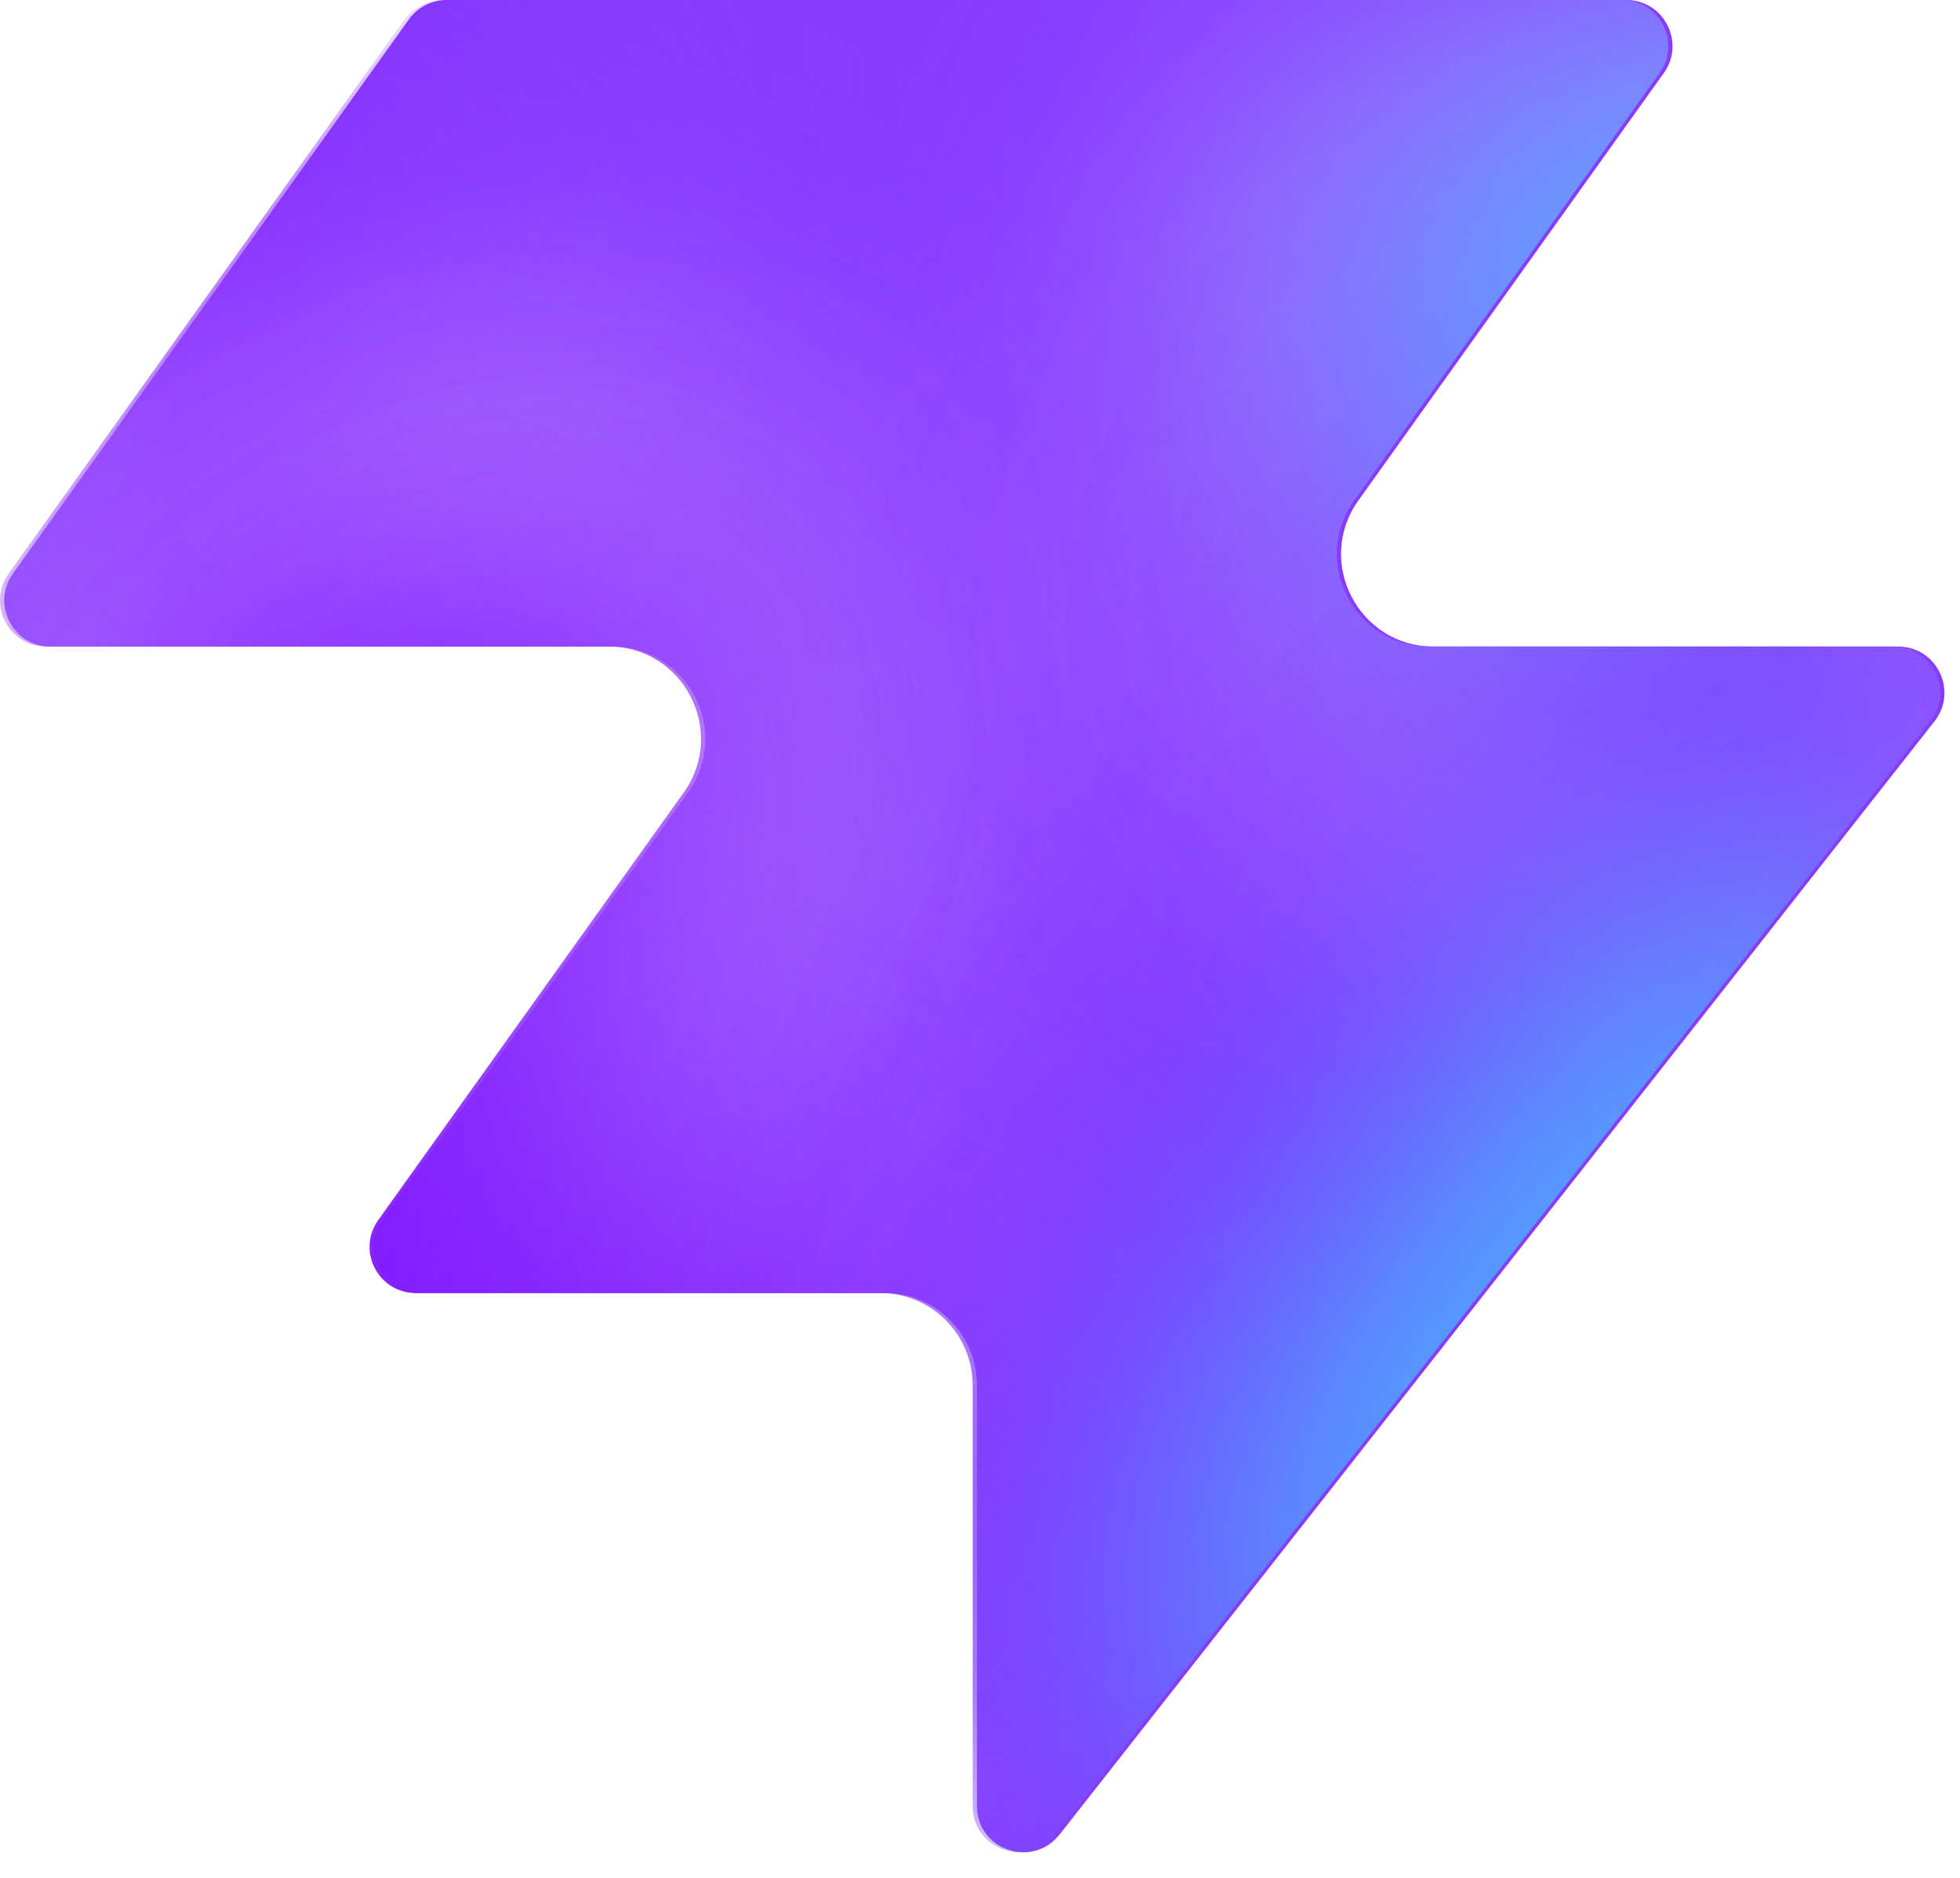
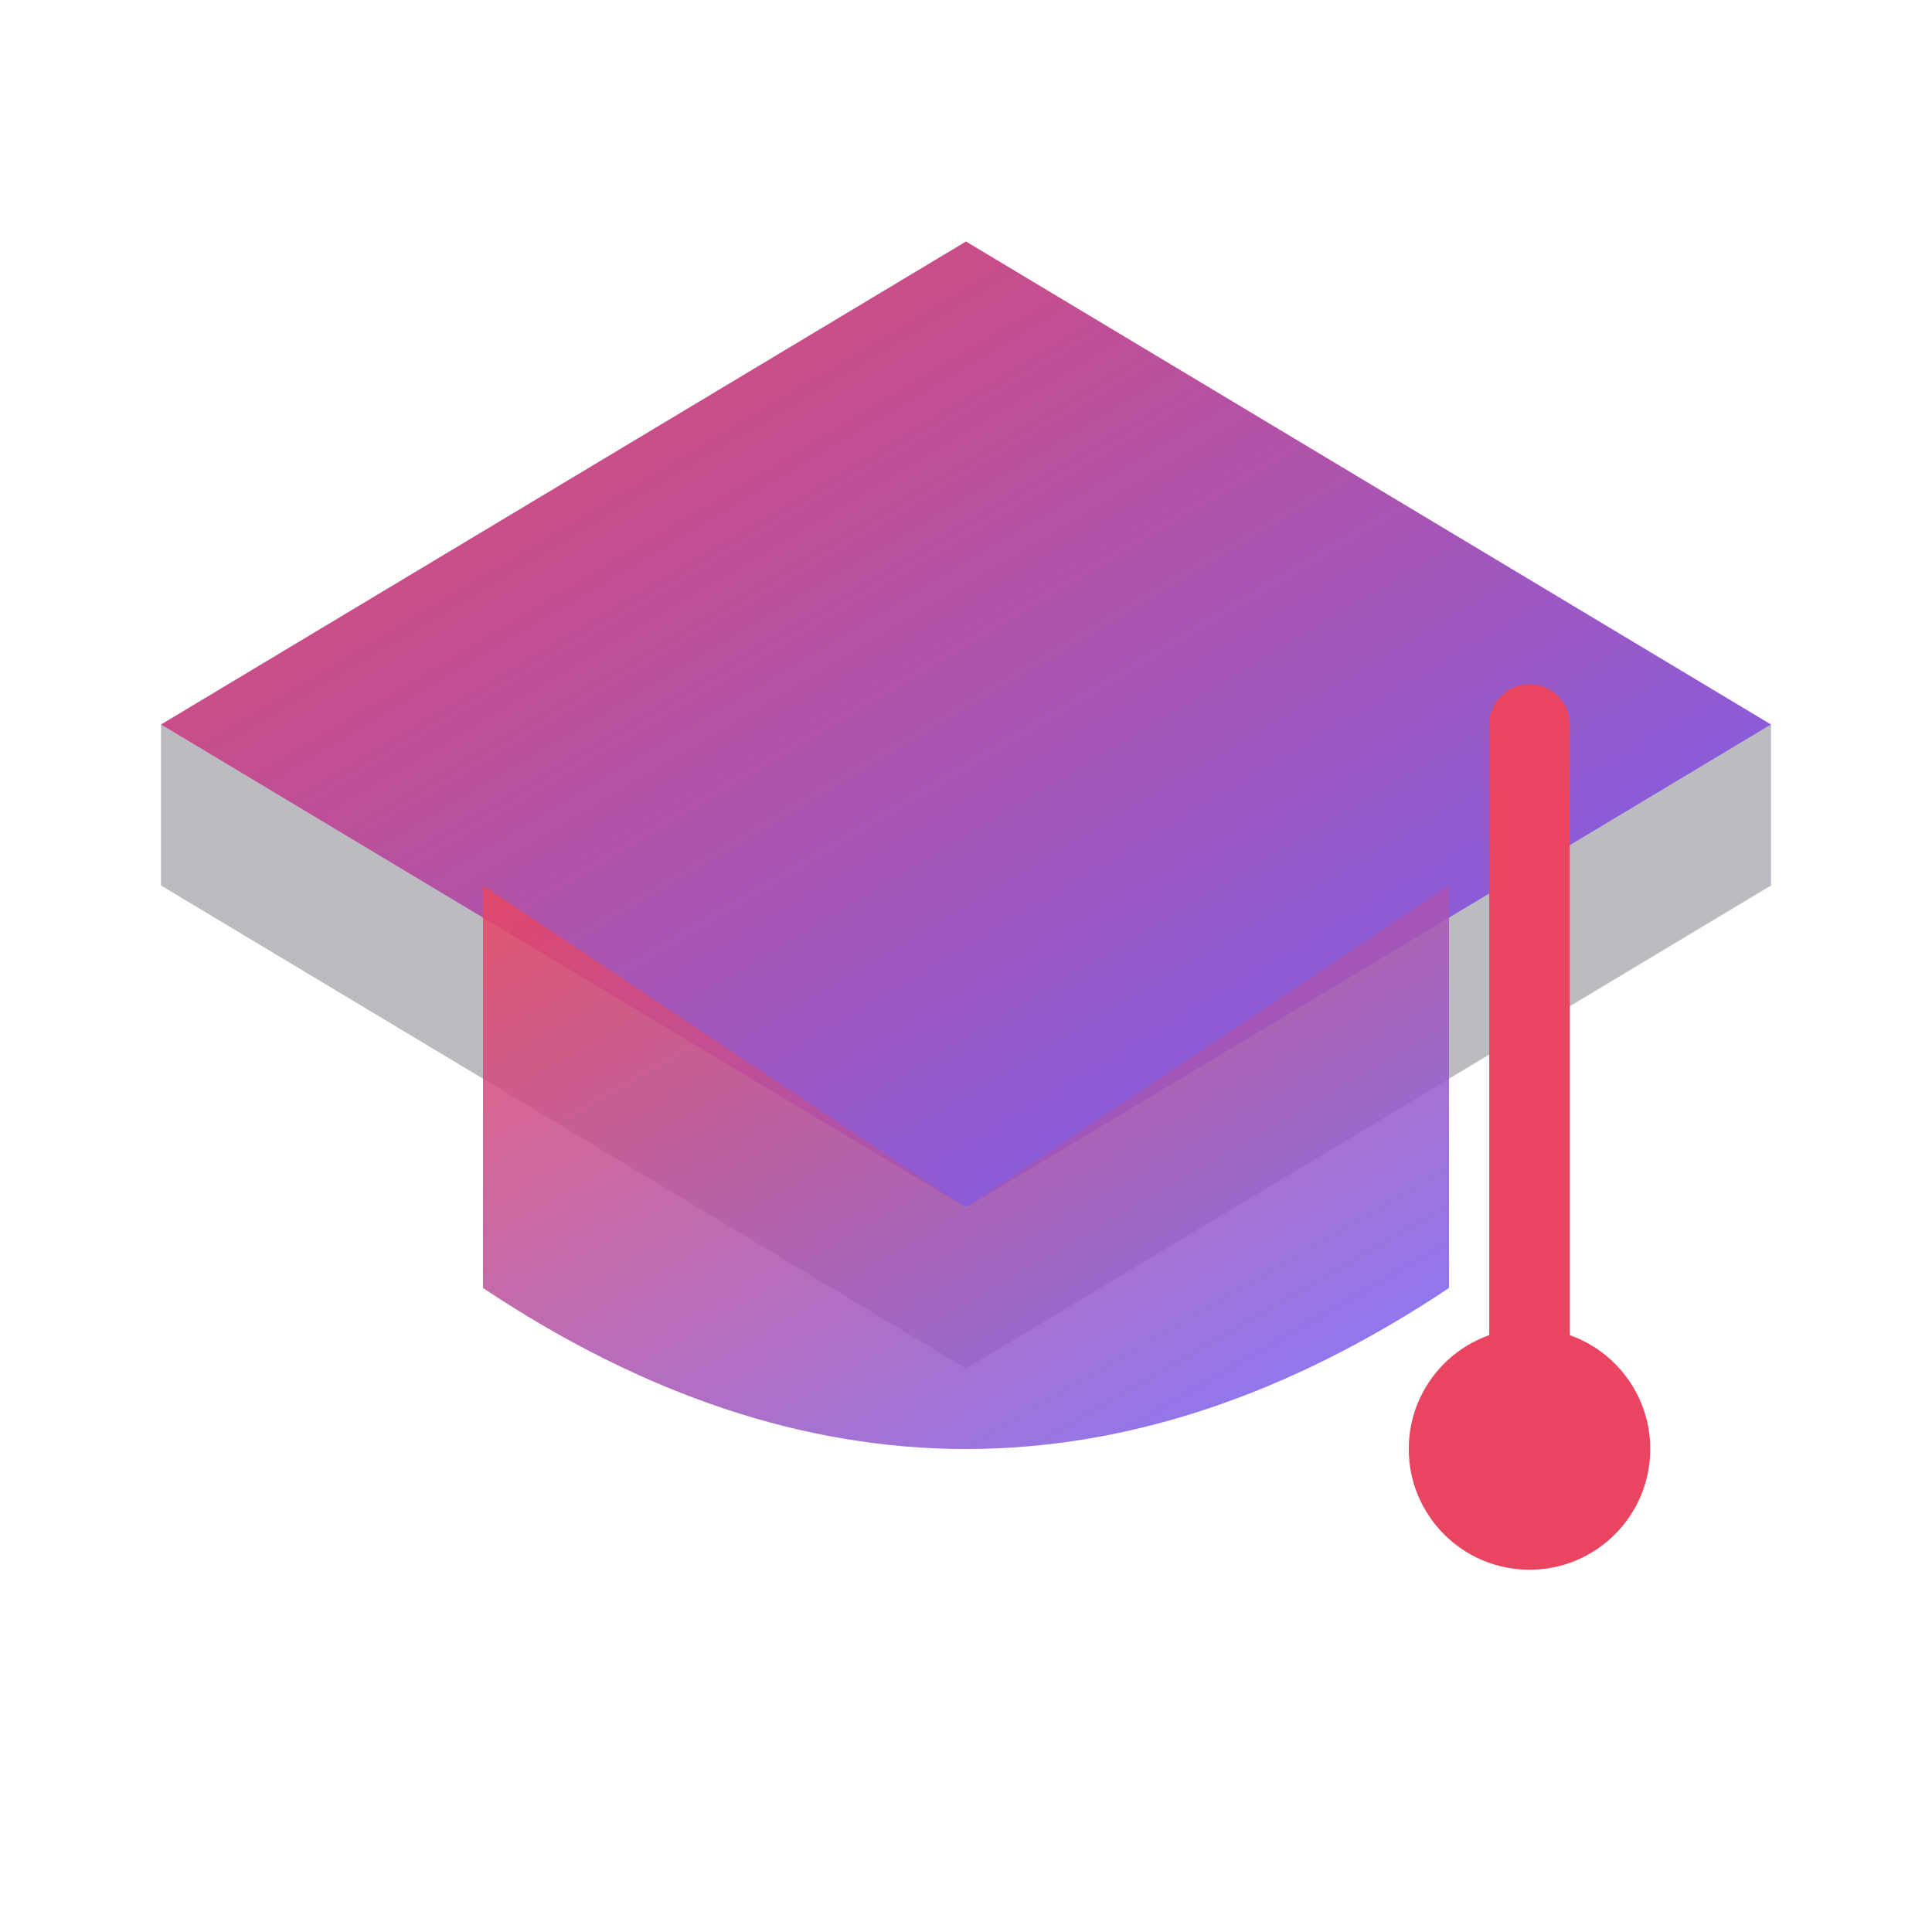
- <svg xmlns="http://www.w3.org/2000/svg" width="48" height="46" fill="none" viewBox="0 0 48 46">
-   <path fill="#863bff" d="M25.946 44.938c-.664.845-2.021.375-2.021-.698V33.937a2.26 2.26 0 0 0-2.262-2.262H10.287c-.92 0-1.456-1.04-.92-1.788l7.48-10.471c1.07-1.497 0-3.578-1.842-3.578H1.237c-.92 0-1.456-1.04-.92-1.788L10.013.474c.214-.297.556-.474.92-.474h28.894c.92 0 1.456 1.04.92 1.788l-7.48 10.471c-1.07 1.498 0 3.579 1.842 3.579h11.377c.943 0 1.473 1.088.89 1.83L25.947 44.94z" style="fill:#863bff;fill:color(display-p3 .525 .23 1);fill-opacity:1" />
-   <mask id="a" width="48" height="46" x="0" y="0" maskUnits="userSpaceOnUse" style="mask-type:alpha">
-     <path fill="#000" d="M25.842 44.938c-.664.844-2.021.375-2.021-.698V33.937a2.26 2.26 0 0 0-2.262-2.262H10.183c-.92 0-1.456-1.04-.92-1.788l7.48-10.471c1.07-1.498 0-3.579-1.842-3.579H1.133c-.92 0-1.456-1.04-.92-1.787L9.91.473c.214-.297.556-.474.92-.474h28.894c.92 0 1.456 1.04.92 1.788l-7.48 10.471c-1.07 1.498 0 3.578 1.842 3.578h11.377c.943 0 1.473 1.088.89 1.832L25.843 44.94z" style="fill:#000;fill-opacity:1" />
-   </mask>
-   <g mask="url(#a)">
-     <g filter="url(#b)">
-       <ellipse cx="5.508" cy="14.704" fill="#ede6ff" rx="5.508" ry="14.704" style="fill:#ede6ff;fill:color(display-p3 .927 .903 1);fill-opacity:1" transform="matrix(.00324 1 1 -.00324 -4.47 31.516)" />
-     </g>
-     <g filter="url(#c)">
-       <ellipse cx="10.399" cy="29.851" fill="#ede6ff" rx="10.399" ry="29.851" style="fill:#ede6ff;fill:color(display-p3 .927 .903 1);fill-opacity:1" transform="matrix(.00324 1 1 -.00324 -39.328 7.883)" />
-     </g>
-     <g filter="url(#d)">
-       <ellipse cx="5.508" cy="30.487" fill="#7e14ff" rx="5.508" ry="30.487" style="fill:#7e14ff;fill:color(display-p3 .492 .077 1);fill-opacity:1" transform="rotate(89.814 -25.913 -14.639)scale(1 -1)" />
-     </g>
-     <g filter="url(#e)">
-       <ellipse cx="5.508" cy="30.599" fill="#7e14ff" rx="5.508" ry="30.599" style="fill:#7e14ff;fill:color(display-p3 .492 .077 1);fill-opacity:1" transform="rotate(89.814 -32.644 -3.334)scale(1 -1)" />
-     </g>
-     <g filter="url(#f)">
-       <ellipse cx="5.508" cy="30.599" fill="#7e14ff" rx="5.508" ry="30.599" style="fill:#7e14ff;fill:color(display-p3 .492 .077 1);fill-opacity:1" transform="matrix(.00324 1 1 -.00324 -34.34 30.47)" />
-     </g>
-     <g filter="url(#g)">
-       <ellipse cx="14.072" cy="22.078" fill="#ede6ff" rx="14.072" ry="22.078" style="fill:#ede6ff;fill:color(display-p3 .927 .903 1);fill-opacity:1" transform="rotate(93.35 24.506 48.493)scale(-1 1)" />
-     </g>
-     <g filter="url(#h)">
-       <ellipse cx="3.47" cy="21.501" fill="#7e14ff" rx="3.47" ry="21.501" style="fill:#7e14ff;fill:color(display-p3 .492 .077 1);fill-opacity:1" transform="rotate(89.009 28.708 47.59)scale(-1 1)" />
-     </g>
-     <g filter="url(#i)">
-       <ellipse cx="3.47" cy="21.501" fill="#7e14ff" rx="3.47" ry="21.501" style="fill:#7e14ff;fill:color(display-p3 .492 .077 1);fill-opacity:1" transform="rotate(89.009 28.708 47.59)scale(-1 1)" />
-     </g>
-     <g filter="url(#j)">
-       <ellipse cx=".387" cy="8.972" fill="#7e14ff" rx="4.407" ry="29.108" style="fill:#7e14ff;fill:color(display-p3 .492 .077 1);fill-opacity:1" transform="rotate(39.51 .387 8.972)" />
-     </g>
-     <g filter="url(#k)">
-       <ellipse cx="47.523" cy="-6.092" fill="#7e14ff" rx="4.407" ry="29.108" style="fill:#7e14ff;fill:color(display-p3 .492 .077 1);fill-opacity:1" transform="rotate(37.892 47.523 -6.092)" />
-     </g>
-     <g filter="url(#l)">
-       <ellipse cx="41.412" cy="6.333" fill="#47bfff" rx="5.971" ry="9.665" style="fill:#47bfff;fill:color(display-p3 .28 .748 1);fill-opacity:1" transform="rotate(37.892 41.412 6.333)" />
-     </g>
-     <g filter="url(#m)">
-       <ellipse cx="-1.879" cy="38.332" fill="#7e14ff" rx="4.407" ry="29.108" style="fill:#7e14ff;fill:color(display-p3 .492 .077 1);fill-opacity:1" transform="rotate(37.892 -1.88 38.332)" />
-     </g>
-     <g filter="url(#n)">
-       <ellipse cx="-1.879" cy="38.332" fill="#7e14ff" rx="4.407" ry="29.108" style="fill:#7e14ff;fill:color(display-p3 .492 .077 1);fill-opacity:1" transform="rotate(37.892 -1.88 38.332)" />
-     </g>
-     <g filter="url(#o)">
-       <ellipse cx="35.651" cy="29.907" fill="#7e14ff" rx="4.407" ry="29.108" style="fill:#7e14ff;fill:color(display-p3 .492 .077 1);fill-opacity:1" transform="rotate(37.892 35.651 29.907)" />
-     </g>
-     <g filter="url(#p)">
-       <ellipse cx="38.418" cy="32.4" fill="#47bfff" rx="5.971" ry="15.297" style="fill:#47bfff;fill:color(display-p3 .28 .748 1);fill-opacity:1" transform="rotate(37.892 38.418 32.4)" />
-     </g>
-   </g>
+ <svg xmlns="http://www.w3.org/2000/svg" viewBox="0 0 48 48" width="48" height="48">
  <defs>
-     <filter id="b" width="60.045" height="41.654" x="-19.77" y="16.149" color-interpolation-filters="sRGB" filterUnits="userSpaceOnUse">
-       <feFlood flood-opacity="0" result="BackgroundImageFix" />
-       <feBlend in="SourceGraphic" in2="BackgroundImageFix" result="shape" />
-       <feGaussianBlur result="effect1_foregroundBlur_2002_17158" stdDeviation="7.659" />
-     </filter>
-     <filter id="c" width="90.34" height="51.437" x="-54.613" y="-7.533" color-interpolation-filters="sRGB" filterUnits="userSpaceOnUse">
-       <feFlood flood-opacity="0" result="BackgroundImageFix" />
-       <feBlend in="SourceGraphic" in2="BackgroundImageFix" result="shape" />
-       <feGaussianBlur result="effect1_foregroundBlur_2002_17158" stdDeviation="7.659" />
-     </filter>
-     <filter id="d" width="79.355" height="29.4" x="-49.64" y="2.03" color-interpolation-filters="sRGB" filterUnits="userSpaceOnUse">
-       <feFlood flood-opacity="0" result="BackgroundImageFix" />
-       <feBlend in="SourceGraphic" in2="BackgroundImageFix" result="shape" />
-       <feGaussianBlur result="effect1_foregroundBlur_2002_17158" stdDeviation="4.596" />
-     </filter>
-     <filter id="e" width="79.579" height="29.4" x="-45.045" y="20.029" color-interpolation-filters="sRGB" filterUnits="userSpaceOnUse">
-       <feFlood flood-opacity="0" result="BackgroundImageFix" />
-       <feBlend in="SourceGraphic" in2="BackgroundImageFix" result="shape" />
-       <feGaussianBlur result="effect1_foregroundBlur_2002_17158" stdDeviation="4.596" />
-     </filter>
-     <filter id="f" width="79.579" height="29.4" x="-43.513" y="21.178" color-interpolation-filters="sRGB" filterUnits="userSpaceOnUse">
-       <feFlood flood-opacity="0" result="BackgroundImageFix" />
-       <feBlend in="SourceGraphic" in2="BackgroundImageFix" result="shape" />
-       <feGaussianBlur result="effect1_foregroundBlur_2002_17158" stdDeviation="4.596" />
-     </filter>
-     <filter id="g" width="74.749" height="58.852" x="15.756" y="-17.901" color-interpolation-filters="sRGB" filterUnits="userSpaceOnUse">
-       <feFlood flood-opacity="0" result="BackgroundImageFix" />
-       <feBlend in="SourceGraphic" in2="BackgroundImageFix" result="shape" />
-       <feGaussianBlur result="effect1_foregroundBlur_2002_17158" stdDeviation="7.659" />
-     </filter>
-     <filter id="h" width="61.377" height="25.362" x="23.548" y="2.284" color-interpolation-filters="sRGB" filterUnits="userSpaceOnUse">
-       <feFlood flood-opacity="0" result="BackgroundImageFix" />
-       <feBlend in="SourceGraphic" in2="BackgroundImageFix" result="shape" />
-       <feGaussianBlur result="effect1_foregroundBlur_2002_17158" stdDeviation="4.596" />
-     </filter>
-     <filter id="i" width="61.377" height="25.362" x="23.548" y="2.284" color-interpolation-filters="sRGB" filterUnits="userSpaceOnUse">
-       <feFlood flood-opacity="0" result="BackgroundImageFix" />
-       <feBlend in="SourceGraphic" in2="BackgroundImageFix" result="shape" />
-       <feGaussianBlur result="effect1_foregroundBlur_2002_17158" stdDeviation="4.596" />
-     </filter>
-     <filter id="j" width="56.045" height="63.649" x="-27.636" y="-22.853" color-interpolation-filters="sRGB" filterUnits="userSpaceOnUse">
-       <feFlood flood-opacity="0" result="BackgroundImageFix" />
-       <feBlend in="SourceGraphic" in2="BackgroundImageFix" result="shape" />
-       <feGaussianBlur result="effect1_foregroundBlur_2002_17158" stdDeviation="4.596" />
-     </filter>
-     <filter id="k" width="54.814" height="64.646" x="20.116" y="-38.415" color-interpolation-filters="sRGB" filterUnits="userSpaceOnUse">
-       <feFlood flood-opacity="0" result="BackgroundImageFix" />
-       <feBlend in="SourceGraphic" in2="BackgroundImageFix" result="shape" />
-       <feGaussianBlur result="effect1_foregroundBlur_2002_17158" stdDeviation="4.596" />
-     </filter>
-     <filter id="l" width="33.541" height="35.313" x="24.641" y="-11.323" color-interpolation-filters="sRGB" filterUnits="userSpaceOnUse">
-       <feFlood flood-opacity="0" result="BackgroundImageFix" />
-       <feBlend in="SourceGraphic" in2="BackgroundImageFix" result="shape" />
-       <feGaussianBlur result="effect1_foregroundBlur_2002_17158" stdDeviation="4.596" />
-     </filter>
-     <filter id="m" width="54.814" height="64.646" x="-29.286" y="6.009" color-interpolation-filters="sRGB" filterUnits="userSpaceOnUse">
-       <feFlood flood-opacity="0" result="BackgroundImageFix" />
-       <feBlend in="SourceGraphic" in2="BackgroundImageFix" result="shape" />
-       <feGaussianBlur result="effect1_foregroundBlur_2002_17158" stdDeviation="4.596" />
-     </filter>
-     <filter id="n" width="54.814" height="64.646" x="-29.286" y="6.009" color-interpolation-filters="sRGB" filterUnits="userSpaceOnUse">
-       <feFlood flood-opacity="0" result="BackgroundImageFix" />
-       <feBlend in="SourceGraphic" in2="BackgroundImageFix" result="shape" />
-       <feGaussianBlur result="effect1_foregroundBlur_2002_17158" stdDeviation="4.596" />
-     </filter>
-     <filter id="o" width="54.814" height="64.646" x="8.244" y="-2.416" color-interpolation-filters="sRGB" filterUnits="userSpaceOnUse">
-       <feFlood flood-opacity="0" result="BackgroundImageFix" />
-       <feBlend in="SourceGraphic" in2="BackgroundImageFix" result="shape" />
-       <feGaussianBlur result="effect1_foregroundBlur_2002_17158" stdDeviation="4.596" />
-     </filter>
-     <filter id="p" width="39.409" height="43.623" x="18.713" y="10.588" color-interpolation-filters="sRGB" filterUnits="userSpaceOnUse">
-       <feFlood flood-opacity="0" result="BackgroundImageFix" />
-       <feBlend in="SourceGraphic" in2="BackgroundImageFix" result="shape" />
-       <feGaussianBlur result="effect1_foregroundBlur_2002_17158" stdDeviation="4.596" />
-     </filter>
+     <linearGradient id="cap-grad" x1="0%" y1="0%" x2="100%" y2="100%">
+       <stop offset="0%" style="stop-color:#e94560;stop-opacity:1" />
+       <stop offset="100%" style="stop-color:#6c63ff;stop-opacity:1" />
+     </linearGradient>
  </defs>
+   <polygon points="24,6 4,18 24,30 44,18" fill="url(#cap-grad)" />
+   <polygon points="24,30 44,18 44,22 24,34 4,22 4,18" fill="#1a1a2e" opacity="0.3" />
+   <line x1="38" y1="18" x2="38" y2="34" stroke="#e94560" stroke-width="2" stroke-linecap="round" />
+   <circle cx="38" cy="36" r="3" fill="#e94560" />
+   <path d="M12,22 L12,32 Q24,40 36,32 L36,22 L24,30 Z" fill="url(#cap-grad)" opacity="0.85" />
</svg>
